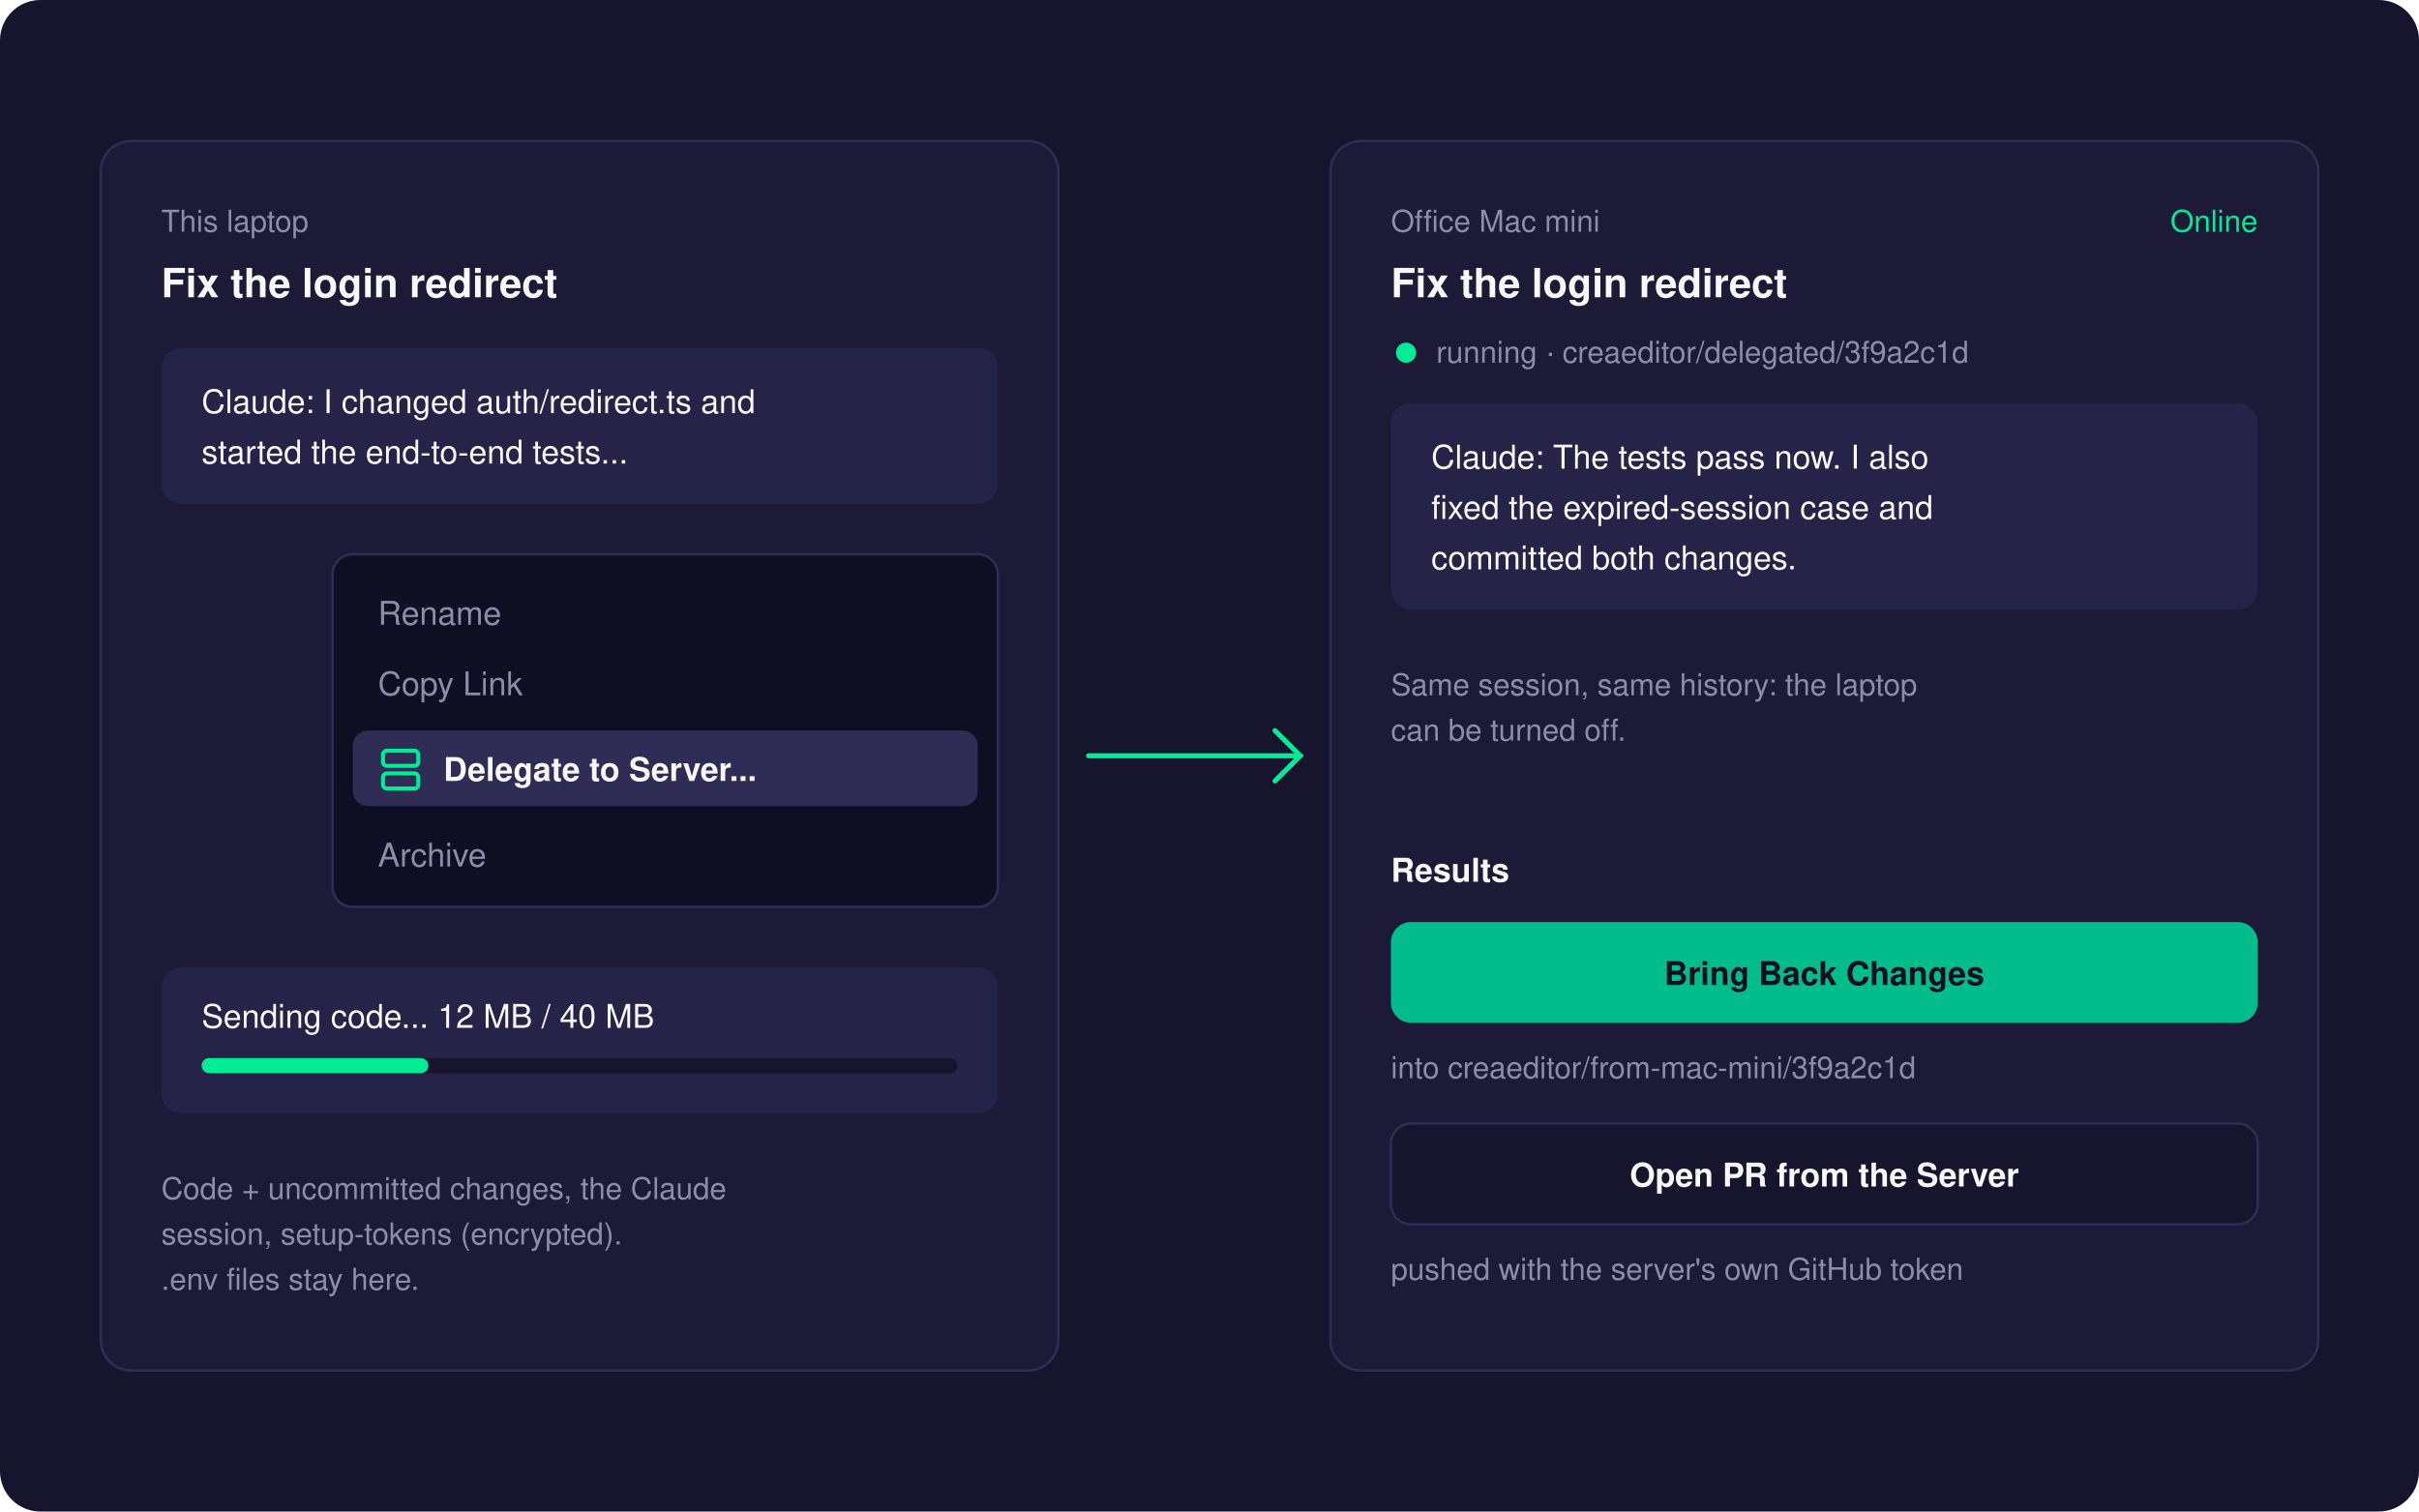
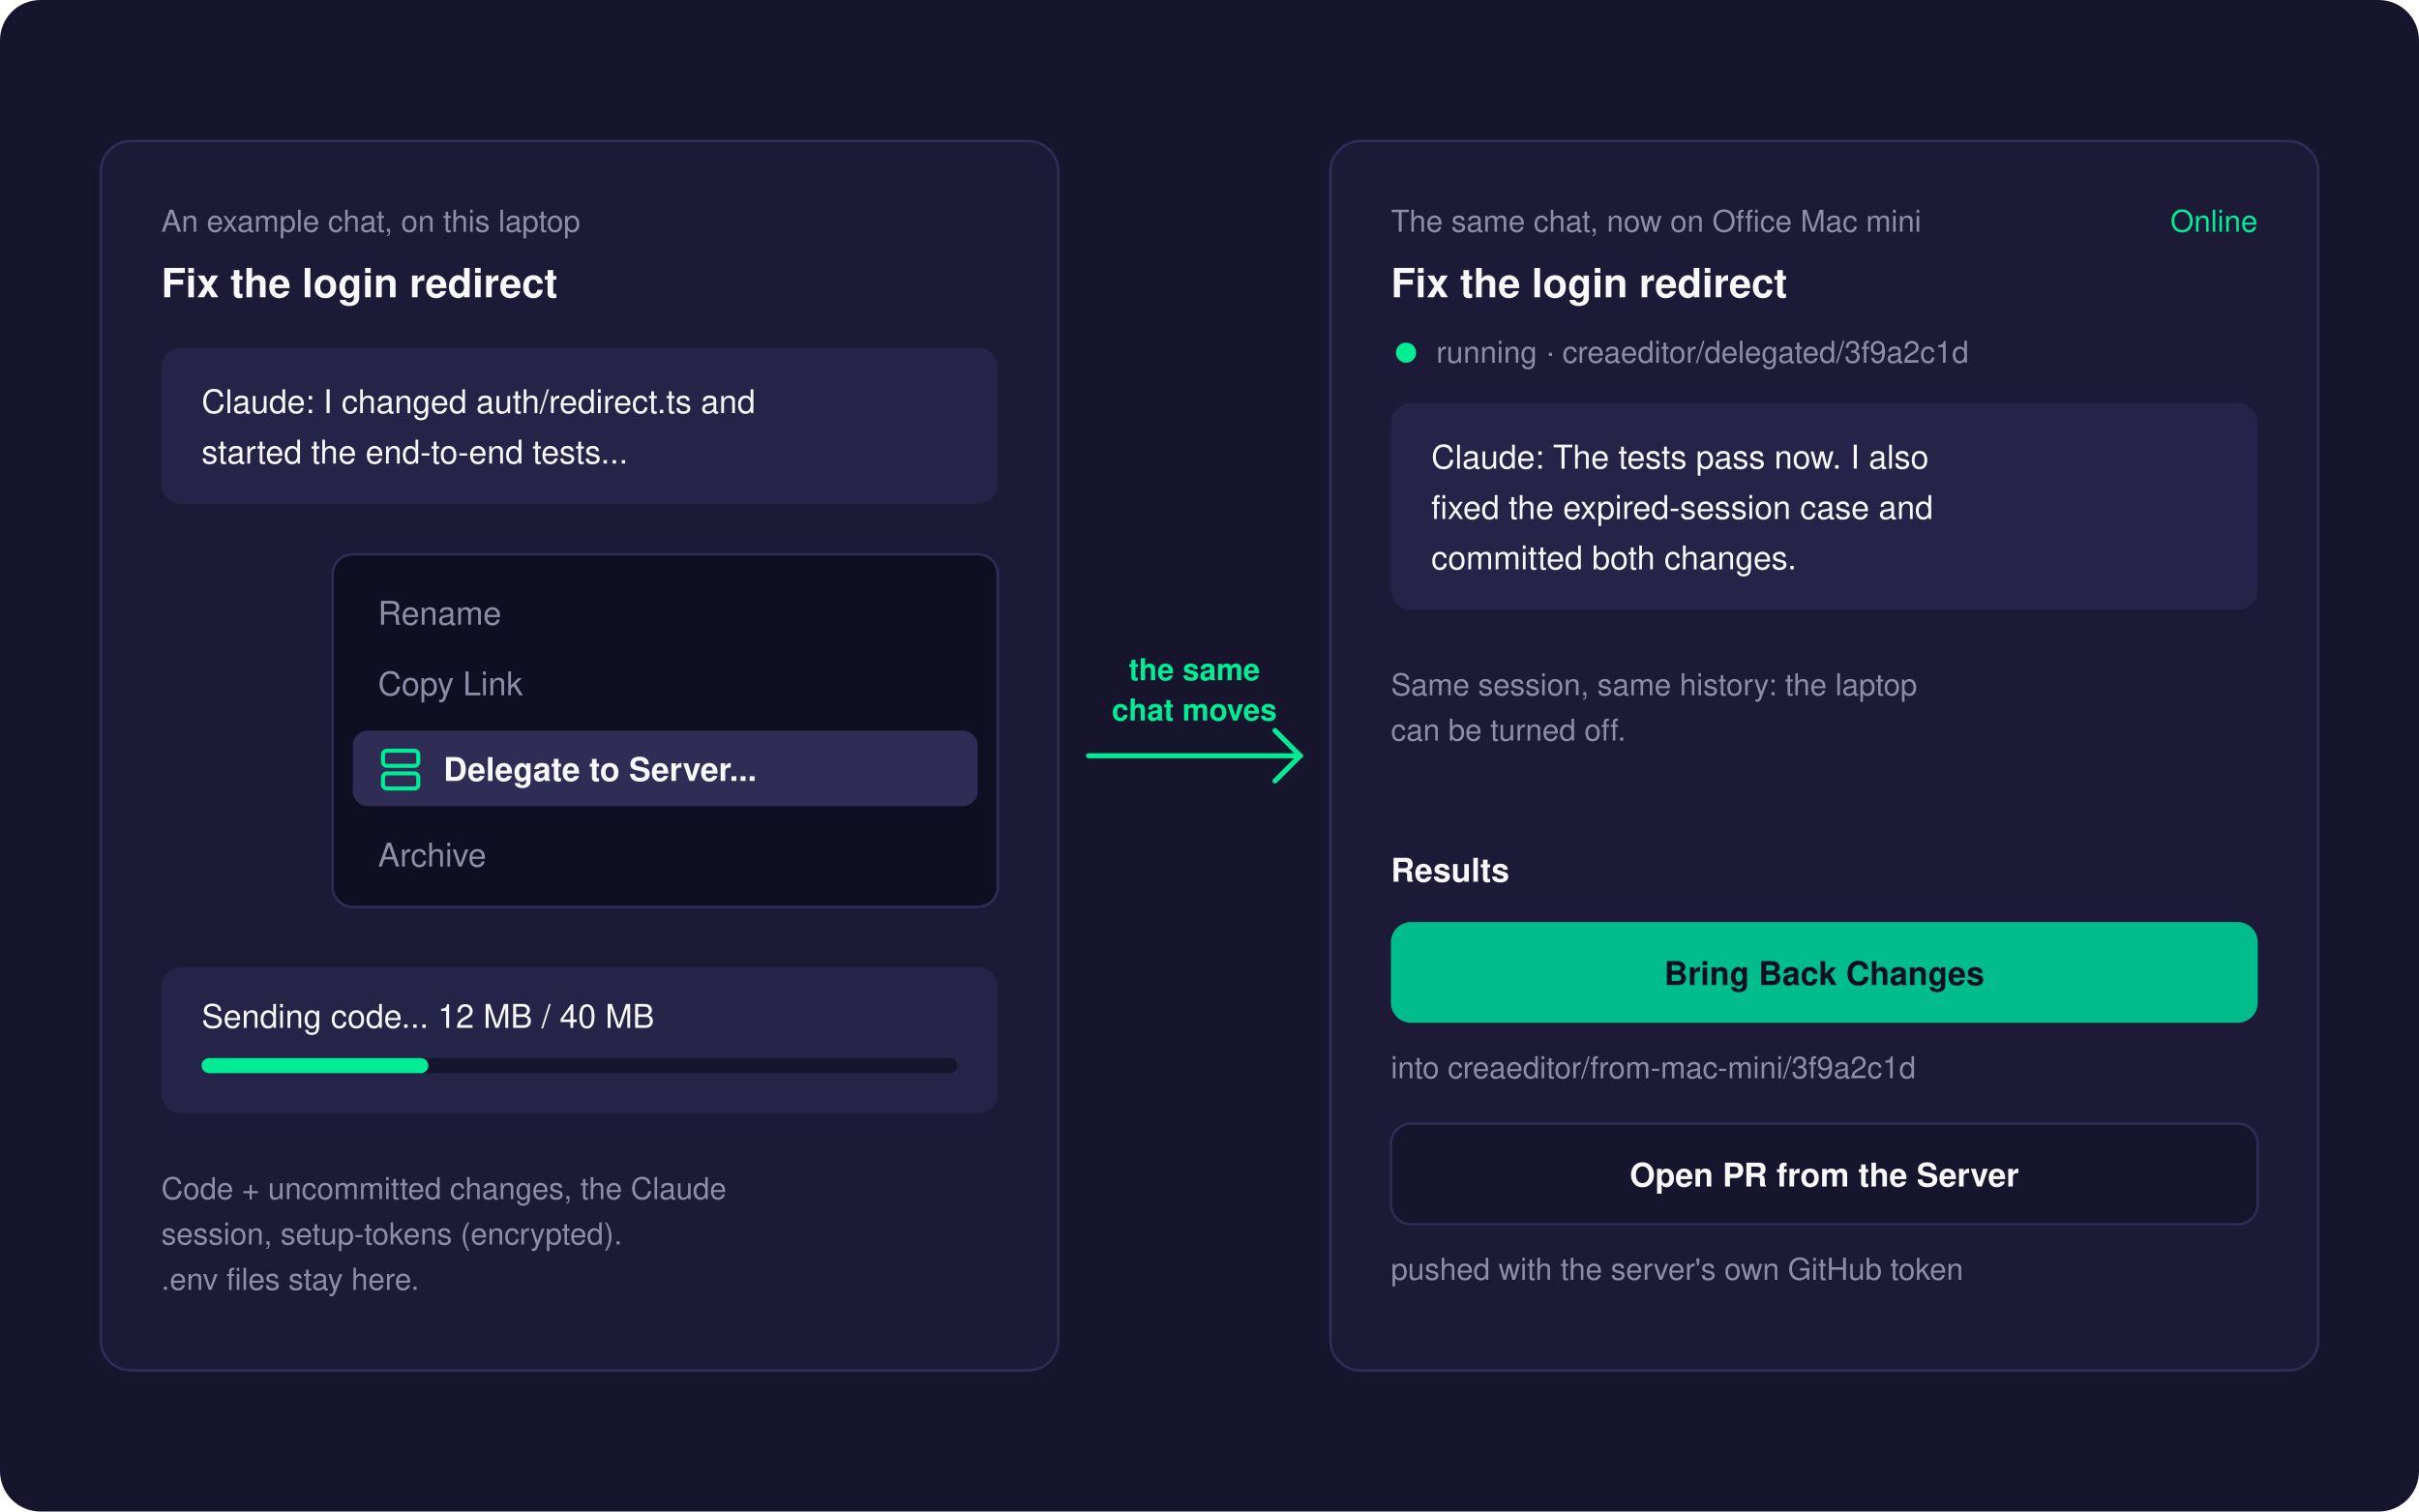
<svg xmlns="http://www.w3.org/2000/svg" width="960" height="600" viewBox="0 0 960 600" font-family="-apple-system, 'Segoe UI', Helvetica, Arial, sans-serif">
  <rect width="960" height="600" rx="16" fill="#16152D" />
  <rect x="40" y="56" width="380" height="488" rx="12" fill="#1C1A37" stroke="#2F2C55" />
-   <text x="64" y="92" fill="#8E8CA8" font-size="12">This laptop</text>
+   <text x="64" y="92" fill="#8E8CA8" font-size="12">An example chat, on this laptop</text>
  <text x="64" y="118" fill="#F8F7FA" font-size="16" font-weight="600">Fix the login redirect</text>
  <rect x="64" y="138" width="332" height="62" rx="8" fill="#252347" />
  <text x="80" y="164" fill="#F8F7FA" font-size="13">Claude: I changed auth/redirect.ts and</text>
  <text x="80" y="184" fill="#F8F7FA" font-size="13">started the end-to-end tests...</text>
  <rect x="132" y="220" width="264" height="140" rx="8" fill="#0F0E22" stroke="#2F2C55" />
  <text x="150" y="248" fill="#8E8CA8" font-size="13">Rename</text>
  <text x="150" y="276" fill="#8E8CA8" font-size="13">Copy Link</text>
  <rect x="140" y="290" width="248" height="30" rx="6" fill="#2F2C55" />
  <g fill="none" stroke="#00EC95" stroke-width="1.6" stroke-linecap="round">
    <rect x="152" y="298" width="14" height="6" rx="1.5" />
    <rect x="152" y="307" width="14" height="6" rx="1.5" />
  </g>
  <text x="176" y="310" fill="#F8F7FA" font-size="13" font-weight="600">Delegate to Server...</text>
  <text x="150" y="344" fill="#8E8CA8" font-size="13">Archive</text>
  <rect x="64" y="384" width="332" height="58" rx="8" fill="#252347" />
  <text x="80" y="408" fill="#F8F7FA" font-size="13">Sending code... 12 MB / 40 MB</text>
  <rect x="80" y="420" width="300" height="6" rx="3" fill="#16152D" />
  <rect x="80" y="420" width="90" height="6" rx="3" fill="#00EC95" />
  <text x="64" y="476" fill="#8E8CA8" font-size="12">Code + uncommitted changes, the Claude</text>
  <text x="64" y="494" fill="#8E8CA8" font-size="12">session, setup-tokens (encrypted).</text>
  <text x="64" y="512" fill="#8E8CA8" font-size="12">.env files stay here.</text>
  <g stroke="#00EC95" stroke-width="2" fill="none" stroke-linecap="round">
    <path d="M432 300 H516" />
    <path d="M506 290 L516 300 L506 310" />
  </g>
+   <text x="474" y="270" fill="#00EC95" font-size="12" font-weight="600" text-anchor="middle">the same</text>
+   <text x="474" y="286" fill="#00EC95" font-size="12" font-weight="600" text-anchor="middle">chat moves</text>
  <rect x="528" y="56" width="392" height="488" rx="12" fill="#1C1A37" stroke="#2F2C55" />
-   <text x="552" y="92" fill="#8E8CA8" font-size="12">Office Mac mini</text>
+   <text x="552" y="92" fill="#8E8CA8" font-size="12">The same chat, now on Office Mac mini</text>
  <text x="896" y="92" fill="#00EC95" font-size="12" text-anchor="end">Online</text>
  <text x="552" y="118" fill="#F8F7FA" font-size="16" font-weight="600">Fix the login redirect</text>
  <circle cx="558" cy="140" r="4" fill="#00EC95" />
  <text x="570" y="144" fill="#8E8CA8" font-size="12">running · creaeditor/delegated/3f9a2c1d</text>
  <rect x="552" y="160" width="344" height="82" rx="8" fill="#252347" />
  <text x="568" y="186" fill="#F8F7FA" font-size="13">Claude: The tests pass now. I also</text>
  <text x="568" y="206" fill="#F8F7FA" font-size="13">fixed the expired-session case and</text>
  <text x="568" y="226" fill="#F8F7FA" font-size="13">committed both changes.</text>
  <text x="552" y="276" fill="#8E8CA8" font-size="12">Same session, same history: the laptop</text>
  <text x="552" y="294" fill="#8E8CA8" font-size="12">can be turned off.</text>
  <text x="552" y="350" fill="#F8F7FA" font-size="13" font-weight="600">Results</text>
  <rect x="552" y="366" width="344" height="40" rx="8" fill="#00BD8B" />
  <text x="724" y="391" fill="#0F0E22" font-size="13" font-weight="600" text-anchor="middle">Bring Back Changes</text>
  <text x="552" y="428" fill="#8E8CA8" font-size="12">into creaeditor/from-mac-mini/3f9a2c1d</text>
  <rect x="552" y="446" width="344" height="40" rx="8" fill="#16152D" stroke="#2F2C55" />
  <text x="724" y="471" fill="#F8F7FA" font-size="13" font-weight="600" text-anchor="middle">Open PR from the Server</text>
  <text x="552" y="508" fill="#8E8CA8" font-size="12">pushed with the server's own GitHub token</text>
</svg>
